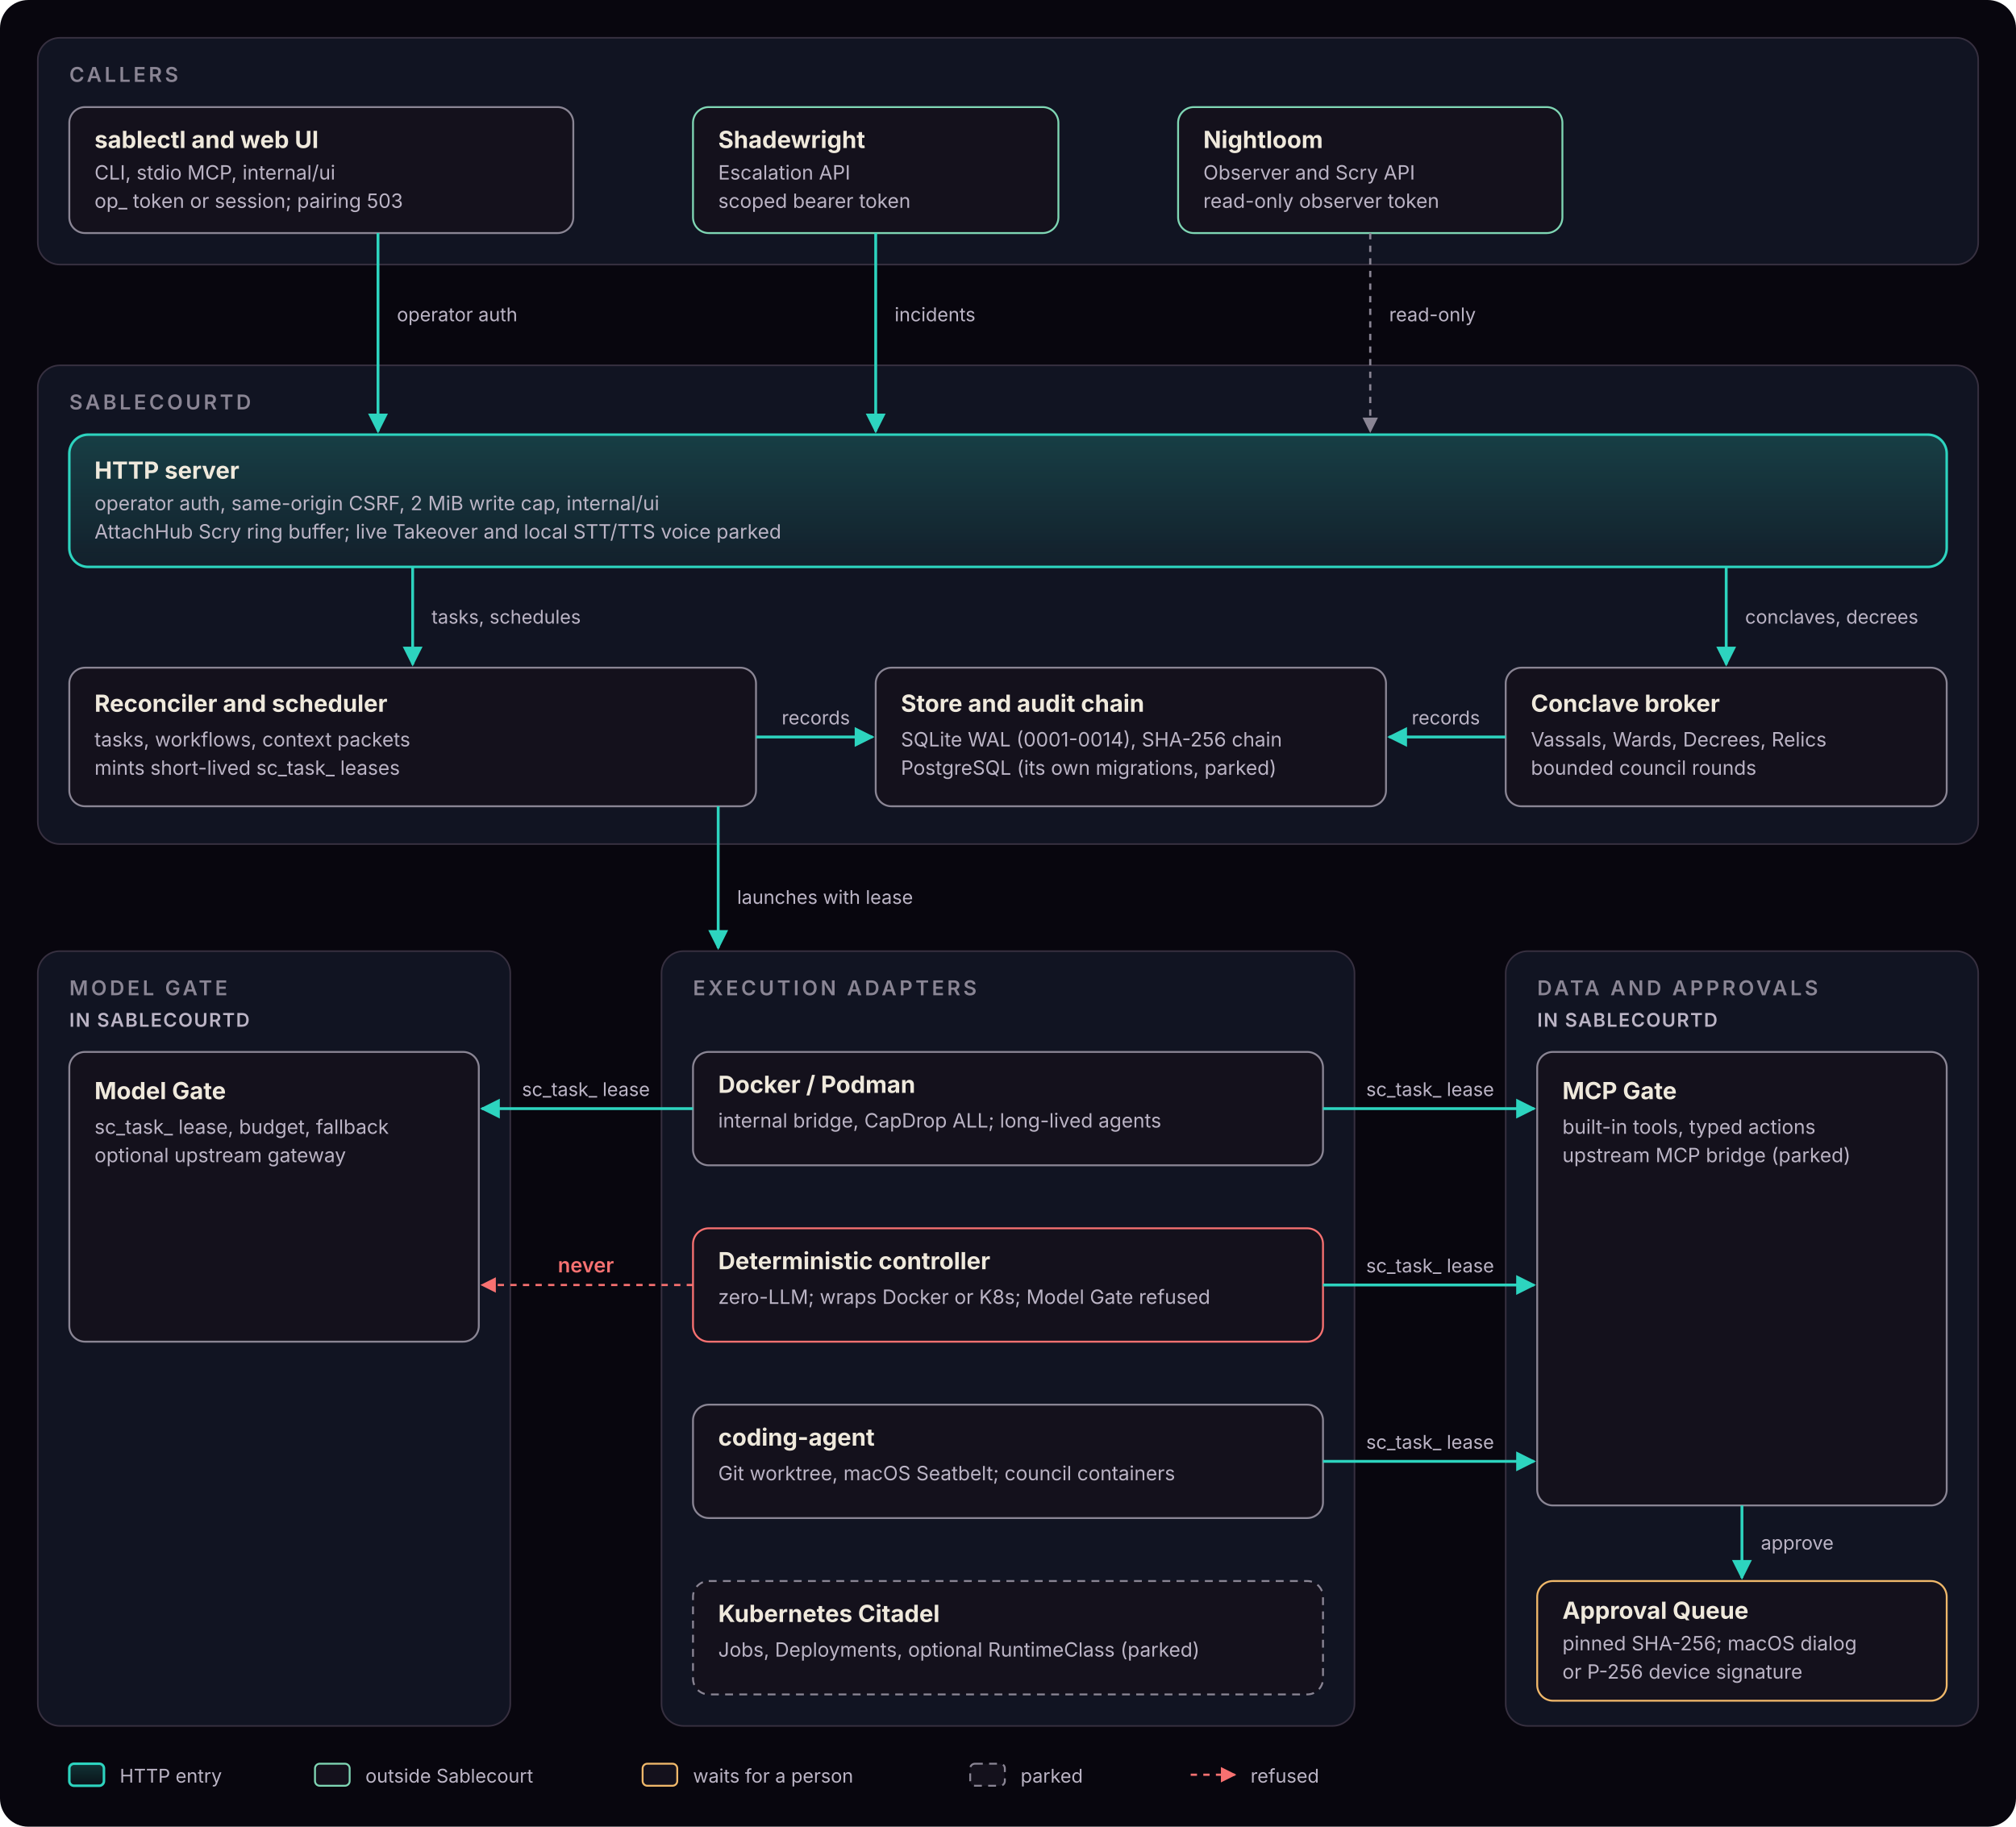
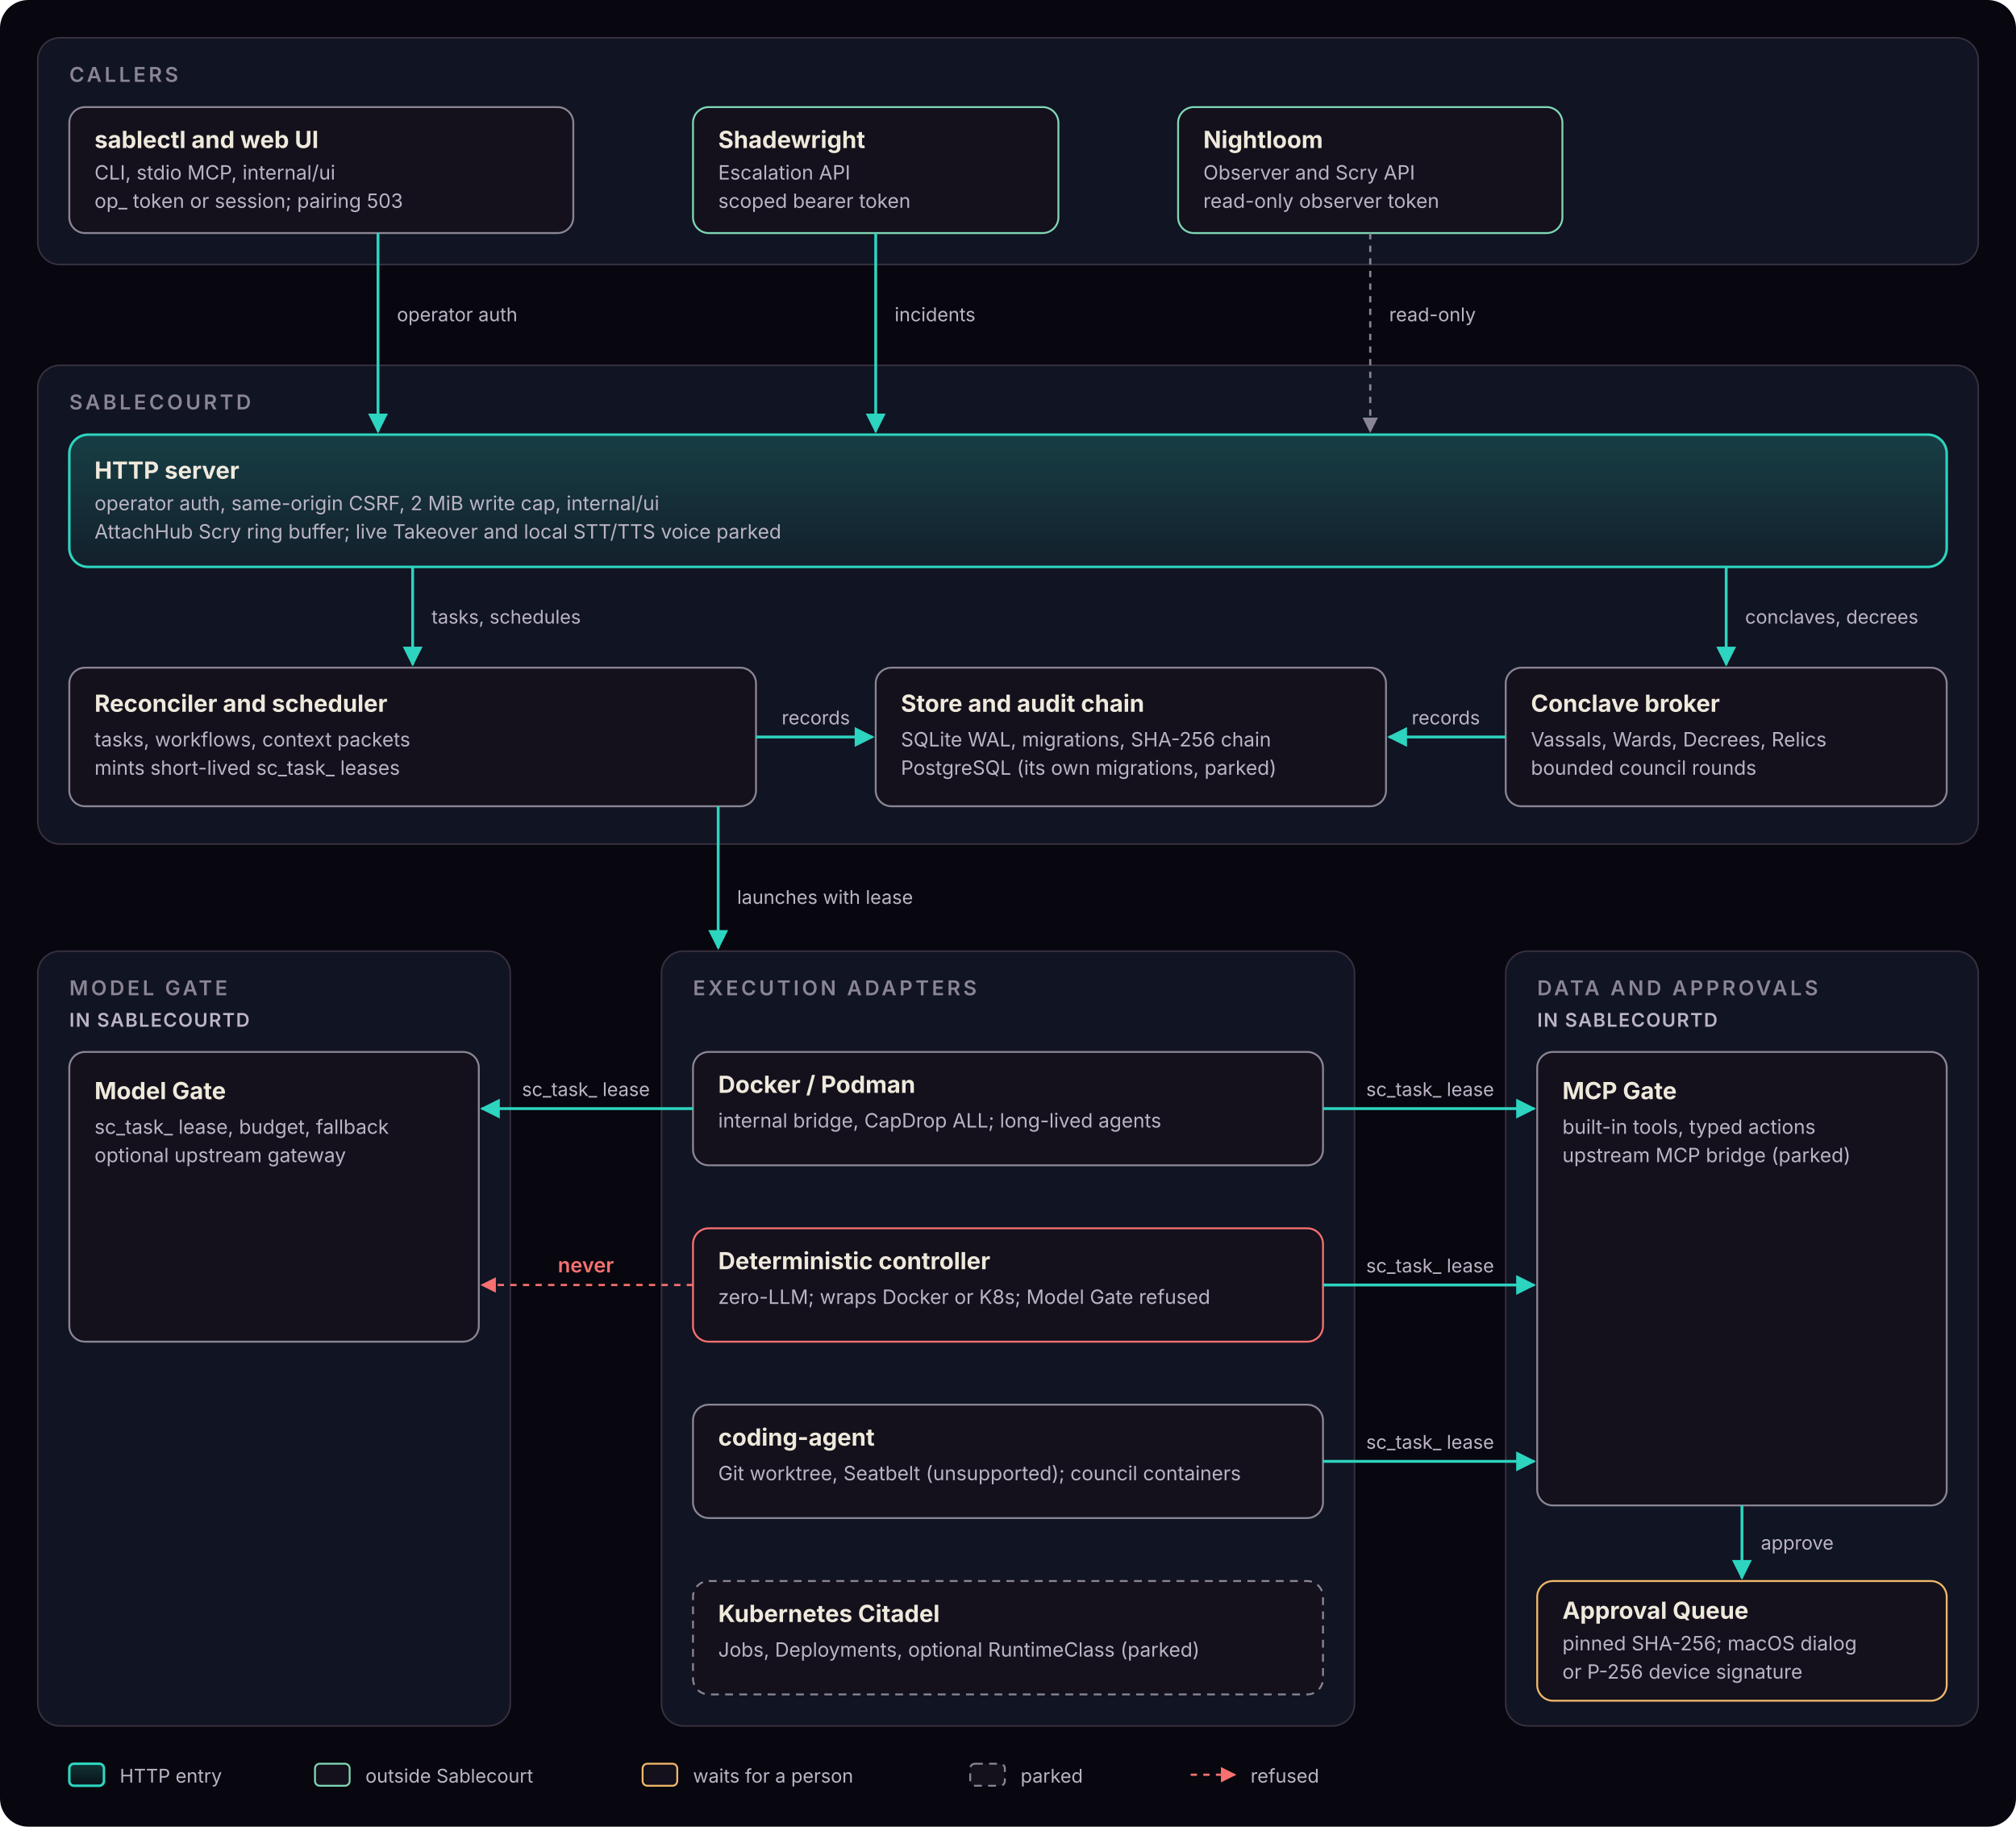
<svg xmlns="http://www.w3.org/2000/svg" viewBox="0 0 1280 1160" role="img" aria-labelledby="t d" data-diagram="components" font-family="system-ui, -apple-system, BlinkMacSystemFont, 'Segoe UI', sans-serif">
  <defs>
    <marker id="a" viewBox="0 0 10 10" refX="9" refY="5" markerWidth="7" markerHeight="7" orient="auto-start-reverse">
      <path d="M0 0 10 5 0 10z" fill="#2dd4bf" />
    </marker>
    <marker id="m" viewBox="0 0 10 10" refX="9" refY="5" markerWidth="7" markerHeight="7" orient="auto-start-reverse">
      <path d="M0 0 10 5 0 10z" fill="#8a8594" />
    </marker>
    <marker id="x" viewBox="0 0 10 10" refX="9" refY="5" markerWidth="7" markerHeight="7" orient="auto-start-reverse">
      <path d="M0 0 10 5 0 10z" fill="#f87171" />
    </marker>
    <linearGradient id="glow" x1="0" y1="0" x2="0" y2="1">
      <stop offset="0" stop-color="#2dd4bf" stop-opacity=".22" />
      <stop offset="1" stop-color="#2dd4bf" stop-opacity=".06" />
    </linearGradient>
    <style>
      .lane{fill:#111422;stroke:#373040}
      .lanet{fill:#8a8594;font-size:13px;font-weight:600;letter-spacing:.14em}
      .box{fill:#14111c;stroke:#8a8594;stroke-width:1.2}
      .key{fill:url(#glow);stroke:#2dd4bf;stroke-width:1.6}
      .ext{fill:#14111c;stroke:#7fd6b4;stroke-width:1.2}
      .plan{fill:#14111c;stroke:#8a8594;stroke-width:1.2;stroke-dasharray:5 4}
      .wait{fill:#14111c;stroke:#f0b86a;stroke-width:1.2}
      .bad{fill:#14111c;stroke:#f87171;stroke-width:1.2}
      .frame{fill:none;stroke:#bbb4c5;stroke-dasharray:5 5;stroke-width:1.2}
      .h{fill:#efe9dc;font-size:15px;font-weight:650}
      .s{fill:#bbb4c5;font-size:12.5px}
      .cap{fill:#8a8594;font-size:12.5px}
      .pn{fill:#8a8594;font-size:12px;font-weight:600;letter-spacing:.06em}
      .n{fill:#2dd4bf;font-size:12px;font-weight:700;letter-spacing:.08em}
      .idt{fill:#bbb4c5;font-size:12px;font-weight:600;letter-spacing:.06em}
      .lbl{fill:#bbb4c5;font-size:12px}
      .no{fill:#f87171;font-size:13px;font-weight:600}
      .f{stroke:#2dd4bf;stroke-width:1.8;fill:none}
      .r{stroke:#8a8594;stroke-width:1.4;fill:none;stroke-dasharray:4 4}
      .deny{stroke:#f87171;stroke-width:1.4;fill:none;stroke-dasharray:4 4}
      .life{stroke:#373040;stroke-width:1.2;fill:none;stroke-dasharray:4 4}
    </style>
  </defs>
  <rect width="1280" height="1160" rx="18" fill="#08060e" />
  <rect class="lane" x="24" y="24" width="1232" height="144" rx="14" />
  <text class="lanet" x="44" y="52">CALLERS</text>
  <rect class="box" x="44" y="68" width="320" height="80" rx="10" />
  <text class="h" x="60" y="94">sablectl and web UI</text>
  <text class="s" x="60" y="114">CLI, stdio MCP, internal/ui</text>
  <text class="s" x="60" y="132">op_ token or session; pairing 503</text>
  <rect class="ext" x="440" y="68" width="232" height="80" rx="10" />
  <text class="h" x="456" y="94">Shadewright</text>
  <text class="s" x="456" y="114">Escalation API</text>
  <text class="s" x="456" y="132">scoped bearer token</text>
  <rect class="ext" x="748" y="68" width="244" height="80" rx="10" />
  <text class="h" x="764" y="94">Nightloom</text>
  <text class="s" x="764" y="114">Observer and Scry API</text>
  <text class="s" x="764" y="132">read-only observer token</text>
  <rect class="lane" x="24" y="232" width="1232" height="304" rx="14" />
  <text class="lanet" x="44" y="260">SABLECOURTD</text>
  <rect class="key" x="44" y="276" width="1192" height="84" rx="12" />
  <text class="h" x="60" y="304">HTTP server</text>
  <text class="s" x="60" y="324">operator auth, same-origin CSRF, 2 MiB write cap, internal/ui</text>
  <text class="s" x="60" y="342">AttachHub Scry ring buffer; live Takeover and local STT/TTS voice parked</text>
  <rect class="box" x="44" y="424" width="436" height="88" rx="10" />
  <text class="h" x="60" y="452">Reconciler and scheduler</text>
  <text class="s" x="60" y="474">tasks, workflows, context packets</text>
  <text class="s" x="60" y="492">mints short-lived sc_task_ leases</text>
  <rect class="box" x="556" y="424" width="324" height="88" rx="10" />
  <text class="h" x="572" y="452">Store and audit chain</text>
-   <text class="s" x="572" y="474">SQLite WAL (0001-0014), SHA-256 chain</text>
+   <text class="s" x="572" y="474">SQLite WAL, migrations, SHA-256 chain</text>
  <text class="s" x="572" y="492">PostgreSQL (its own migrations, parked)</text>
  <rect class="box" x="956" y="424" width="280" height="88" rx="10" />
  <text class="h" x="972" y="452">Conclave broker</text>
  <text class="s" x="972" y="474">Vassals, Wards, Decrees, Relics</text>
  <text class="s" x="972" y="492">bounded council rounds</text>
  <rect class="lane" x="24" y="604" width="300" height="492" rx="14" />
  <text class="lanet" x="44" y="632">MODEL GATE</text>
  <text class="idt" x="44" y="652">IN SABLECOURTD</text>
  <rect class="box" x="44" y="668" width="260" height="184" rx="10" />
  <text class="h" x="60" y="698">Model Gate</text>
  <text class="s" x="60" y="720">sc_task_ lease, budget, fallback</text>
  <text class="s" x="60" y="738">optional upstream gateway</text>
  <rect class="lane" x="420" y="604" width="440" height="492" rx="14" />
  <text class="lanet" x="440" y="632">EXECUTION ADAPTERS</text>
  <rect class="box" x="440" y="668" width="400" height="72" rx="10" />
  <text class="h" x="456" y="694">Docker / Podman</text>
  <text class="s" x="456" y="716">internal bridge, CapDrop ALL; long-lived agents</text>
  <rect class="bad" x="440" y="780" width="400" height="72" rx="10" />
  <text class="h" x="456" y="806">Deterministic controller</text>
  <text class="s" x="456" y="828">zero-LLM; wraps Docker or K8s; Model Gate refused</text>
  <rect class="box" x="440" y="892" width="400" height="72" rx="10" />
  <text class="h" x="456" y="918">coding-agent</text>
-   <text class="s" x="456" y="940">Git worktree, macOS Seatbelt; council containers</text>
+   <text class="s" x="456" y="940">Git worktree, Seatbelt (unsupported); council containers</text>
  <rect class="plan" x="440" y="1004" width="400" height="72" rx="10" />
  <text class="h" x="456" y="1030">Kubernetes Citadel</text>
  <text class="s" x="456" y="1052">Jobs, Deployments, optional RuntimeClass (parked)</text>
  <rect class="lane" x="956" y="604" width="300" height="492" rx="14" />
  <text class="lanet" x="976" y="632">DATA AND APPROVALS</text>
  <text class="idt" x="976" y="652">IN SABLECOURTD</text>
  <rect class="box" x="976" y="668" width="260" height="288" rx="10" />
  <text class="h" x="992" y="698">MCP Gate</text>
  <text class="s" x="992" y="720">built-in tools, typed actions</text>
  <text class="s" x="992" y="738">upstream MCP bridge (parked)</text>
  <rect class="wait" x="976" y="1004" width="260" height="76" rx="10" />
  <text class="h" x="992" y="1028">Approval Queue</text>
  <text class="s" x="992" y="1048">pinned SHA-256; macOS dialog</text>
  <text class="s" x="992" y="1066">or P-256 device signature</text>
  <path class="f" d="M240 148V274" marker-end="url(#a)" />
  <text class="lbl" x="252" y="204">operator auth</text>
  <path class="f" d="M556 148V274" marker-end="url(#a)" />
  <text class="lbl" x="568" y="204">incidents</text>
  <path class="r" d="M870 148V274" marker-end="url(#m)" />
  <text class="lbl" x="882" y="204">read-only</text>
  <path class="f" d="M262 360V422" marker-end="url(#a)" />
  <text class="lbl" x="274" y="396">tasks, schedules</text>
  <path class="f" d="M1096 360V422" marker-end="url(#a)" />
  <text class="lbl" x="1108" y="396">conclaves, decrees</text>
  <path class="f" d="M480 468H554" marker-end="url(#a)" />
  <text class="lbl" x="518" y="460" text-anchor="middle">records</text>
  <path class="f" d="M956 468H882" marker-end="url(#a)" />
  <text class="lbl" x="918" y="460" text-anchor="middle">records</text>
  <path class="f" d="M456 512V602" marker-end="url(#a)" />
  <text class="lbl" x="468" y="574">launches with lease</text>
  <path class="f" d="M440 704H306" marker-end="url(#a)" />
  <text class="lbl" x="372" y="696" text-anchor="middle">sc_task_ lease</text>
  <path class="f" d="M840 704H974" marker-end="url(#a)" />
  <text class="lbl" x="908" y="696" text-anchor="middle">sc_task_ lease</text>
  <path class="deny" d="M440 816H306" marker-end="url(#x)" />
  <text class="no" x="372" y="808" text-anchor="middle">never</text>
  <path class="f" d="M840 816H974" marker-end="url(#a)" />
  <text class="lbl" x="908" y="808" text-anchor="middle">sc_task_ lease</text>
  <path class="f" d="M840 928H974" marker-end="url(#a)" />
  <text class="lbl" x="908" y="920" text-anchor="middle">sc_task_ lease</text>
  <path class="f" d="M1106 956V1002" marker-end="url(#a)" />
  <text class="lbl" x="1118" y="984">approve</text>
  <rect class="key" x="44" y="1120" width="22" height="14" rx="3" />
  <text class="lbl" x="76" y="1132">HTTP entry</text>
  <rect class="ext" x="200" y="1120" width="22" height="14" rx="3" />
  <text class="lbl" x="232" y="1132">outside Sablecourt</text>
  <rect class="wait" x="408" y="1120" width="22" height="14" rx="3" />
  <text class="lbl" x="440" y="1132">waits for a person</text>
  <rect class="plan" x="616" y="1120" width="22" height="14" rx="3" />
  <text class="lbl" x="648" y="1132">parked</text>
  <path class="deny" d="M756 1127H784" marker-end="url(#x)" />
  <text class="lbl" x="794" y="1132">refused</text>
</svg>
